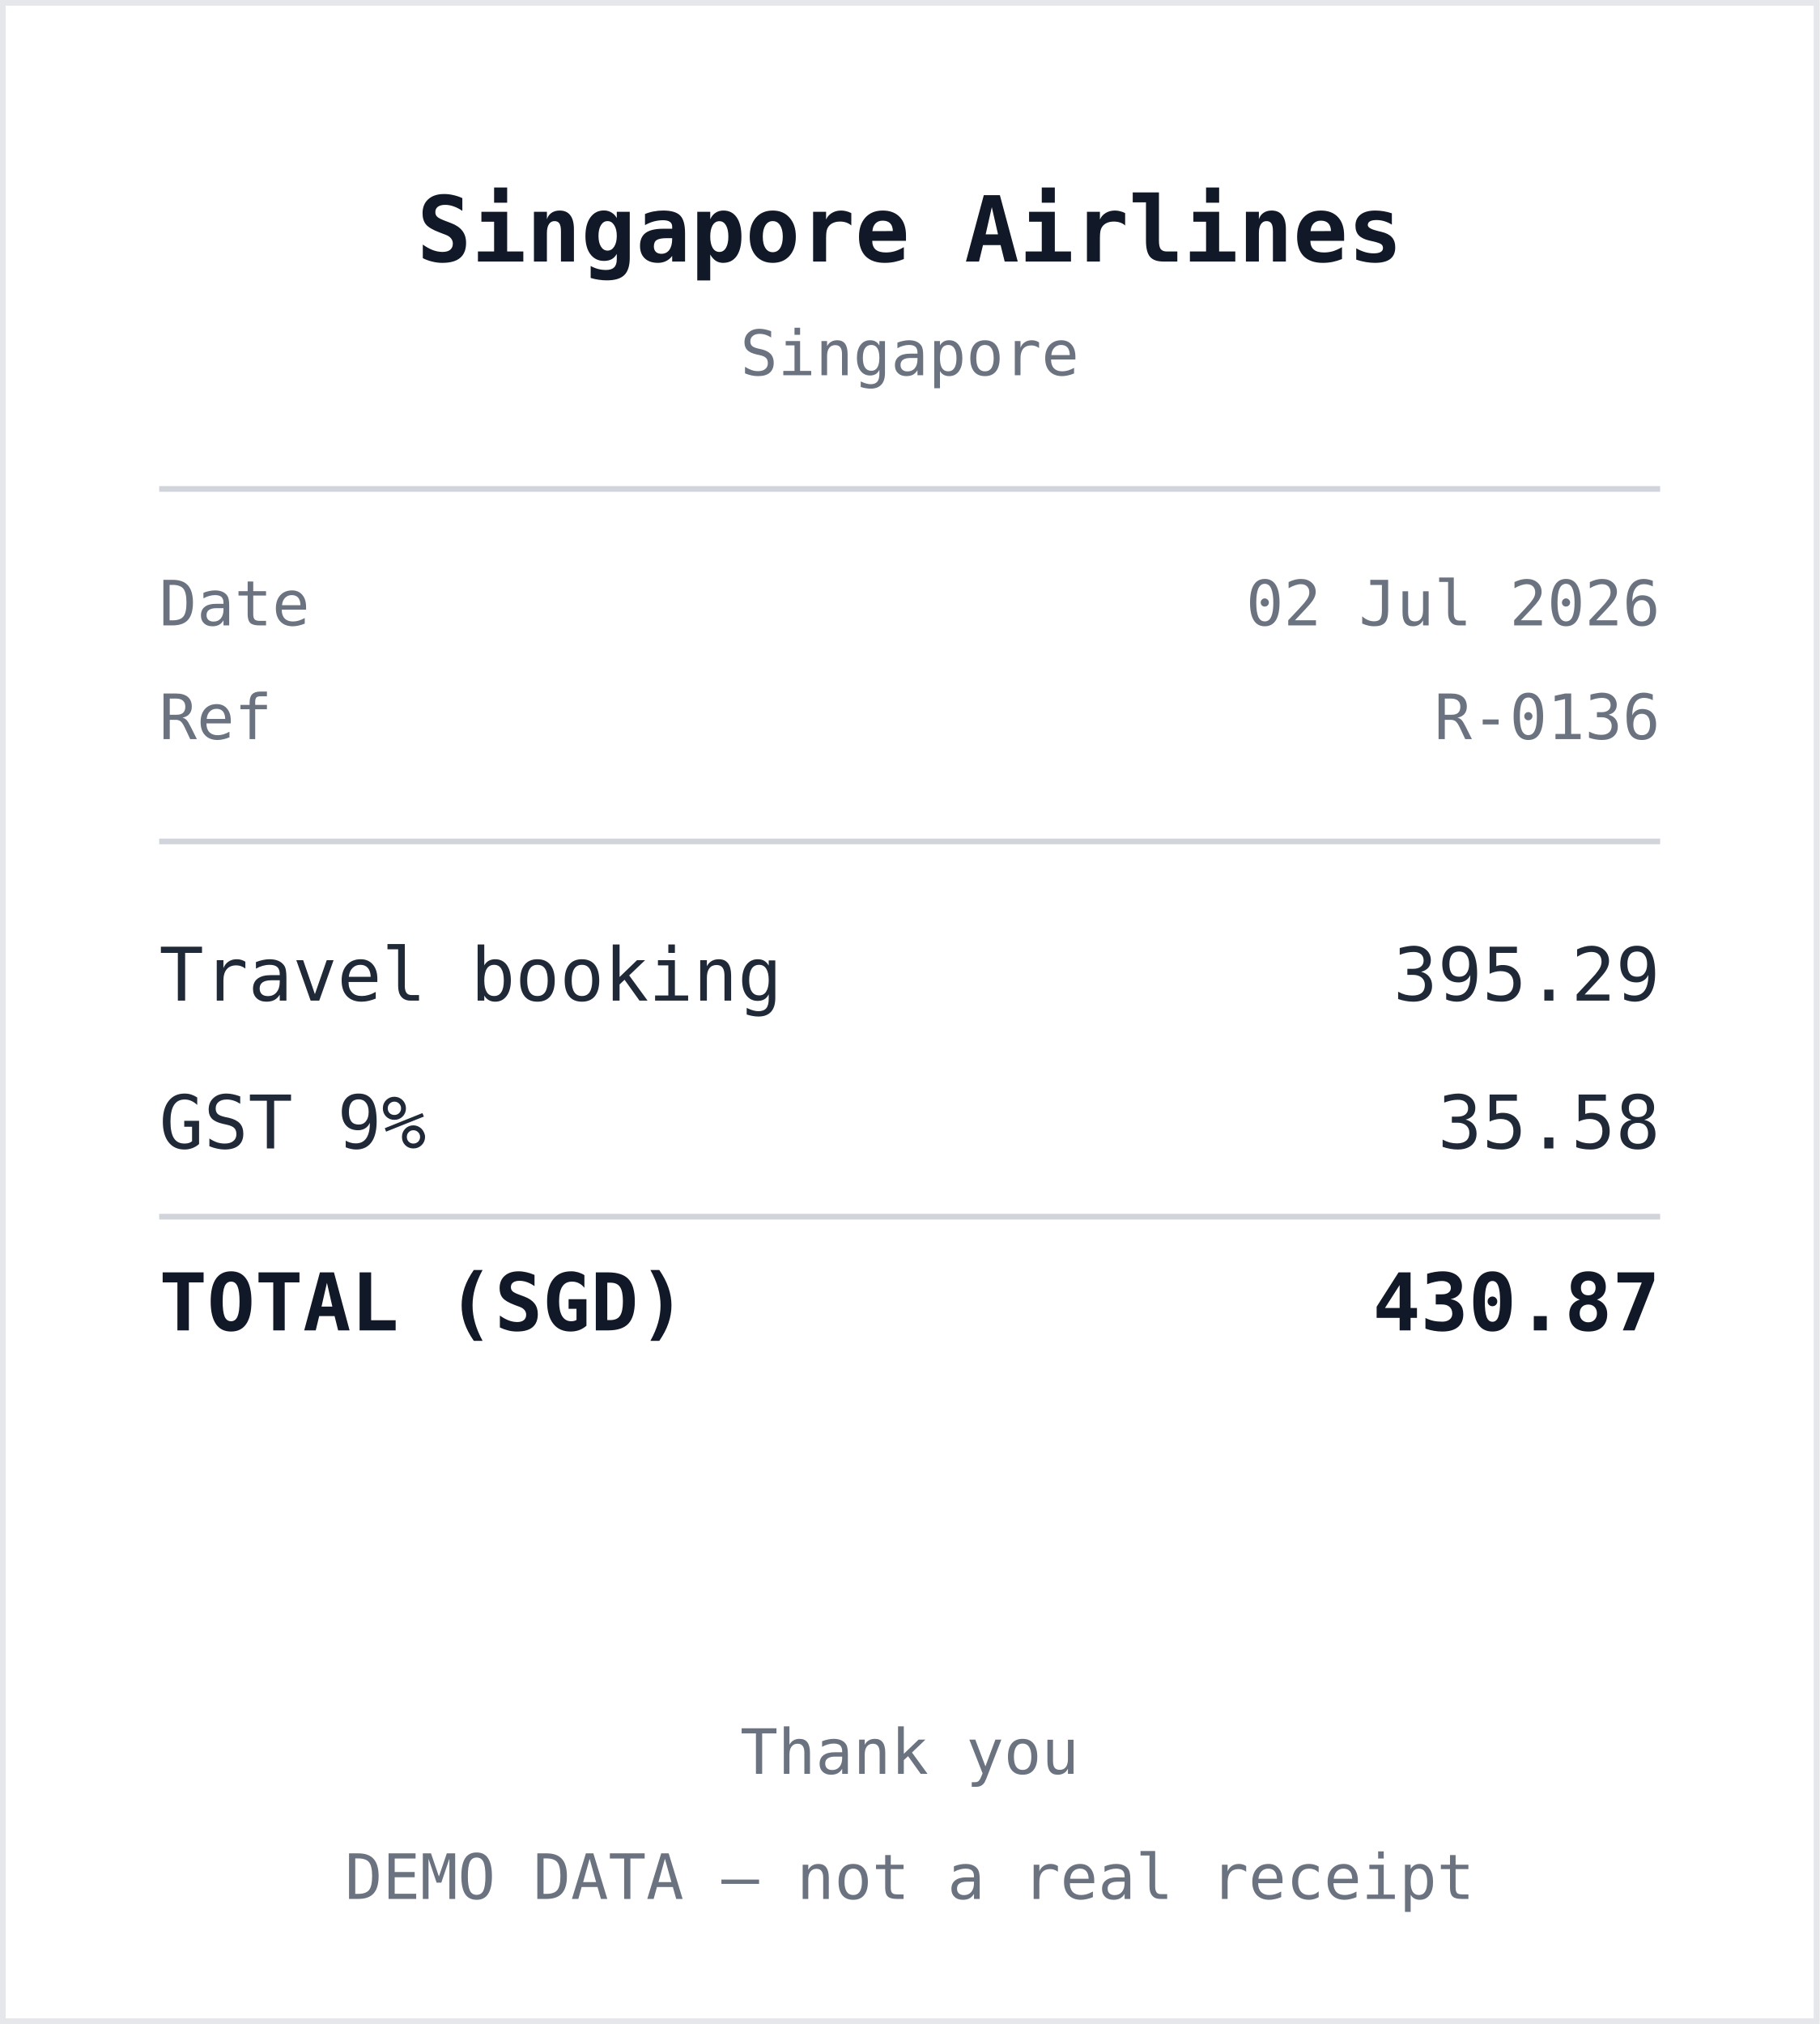
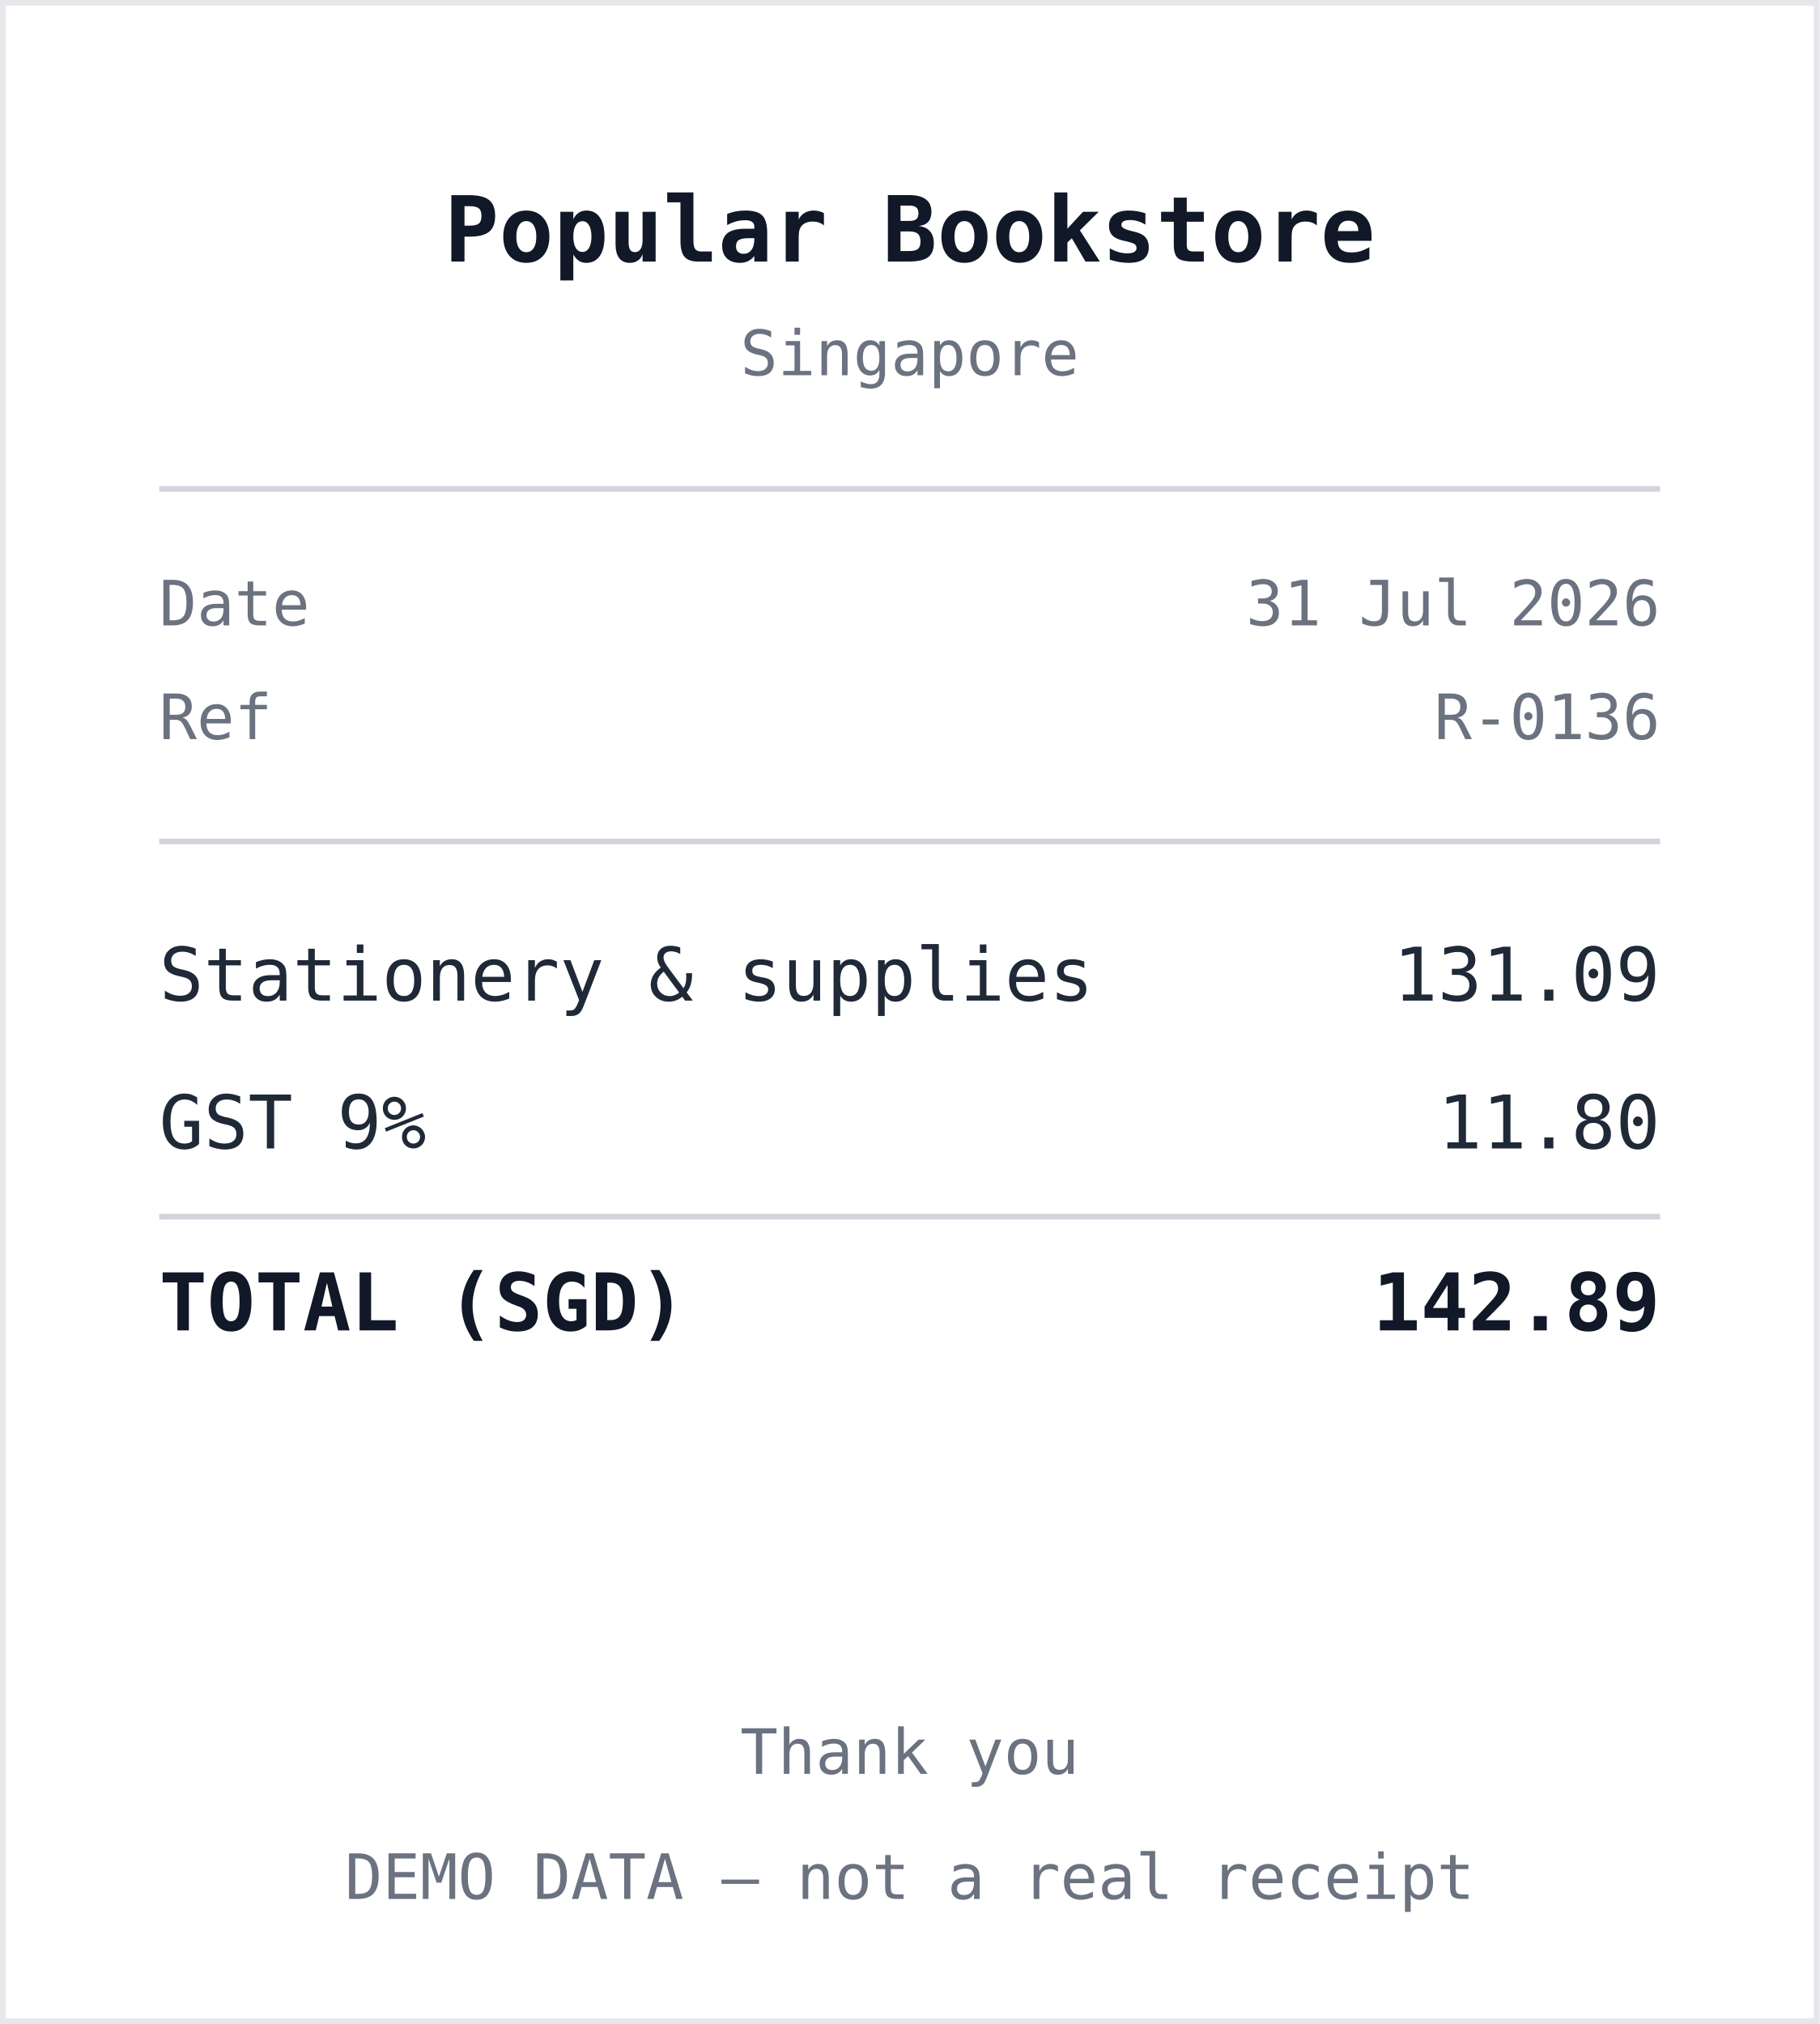
- <svg xmlns="http://www.w3.org/2000/svg" width="320" height="356" viewBox="0 0 320 356" role="img" aria-label="Receipt from Singapore Airlines">
+ <svg xmlns="http://www.w3.org/2000/svg" width="320" height="356" viewBox="0 0 320 356" role="img" aria-label="Receipt from Popular Bookstore">
  <style>
    .r { font: 13px ui-monospace, "SF Mono", Menlo, monospace; fill: #1f2937; }
    .b { font: 700 14px ui-monospace, "SF Mono", Menlo, monospace; fill: #111827; }
    .h { font: 700 16px ui-monospace, "SF Mono", Menlo, monospace; fill: #111827; }
    .m { font: 11px ui-monospace, "SF Mono", Menlo, monospace; fill: #6b7280; }
    .rule { stroke: #d1d5db; stroke-width: 1; }
  </style>
  <rect x="0" y="0" width="320" height="356" fill="#ffffff" />
  <rect x="0.5" y="0.5" width="319" height="355" fill="none" stroke="#e5e7eb" />
-   <text x="160" y="46" text-anchor="middle" class="h">Singapore Airlines</text>
+   <text x="160" y="46" text-anchor="middle" class="h">Popular Bookstore</text>
  <text x="160" y="66" text-anchor="middle" class="m">Singapore</text>
  <line x1="28" y1="86" x2="292" y2="86" class="rule" />
  <text x="28" y="110" class="m">Date</text>
-   <text x="292" y="110" text-anchor="end" class="m">02 Jul 2026</text>
+   <text x="292" y="110" text-anchor="end" class="m">31 Jul 2026</text>
  <text x="28" y="130" class="m">Ref</text>
  <text x="292" y="130" text-anchor="end" class="m">R-0136</text>
  <line x1="28" y1="148" x2="292" y2="148" class="rule" />
-   <text x="28" y="176" class="r">Travel booking</text>
-   <text x="292" y="176" text-anchor="end" class="r">395.29</text>
+   <text x="28" y="176" class="r">Stationery &amp; supplies</text>
+   <text x="292" y="176" text-anchor="end" class="r">131.09</text>
  <text x="28" y="202" class="r">GST 9%</text>
-   <text x="292" y="202" text-anchor="end" class="r">35.58</text>
+   <text x="292" y="202" text-anchor="end" class="r">11.80</text>
  <line x1="28" y1="214" x2="292" y2="214" class="rule" />
  <text x="28" y="234" class="b">TOTAL (SGD)</text>
-   <text x="292" y="234" text-anchor="end" class="b">430.87</text>
+   <text x="292" y="234" text-anchor="end" class="b">142.89</text>
  <text x="160" y="312" text-anchor="middle" class="m">Thank you</text>
  <text x="160" y="334" text-anchor="middle" class="m">DEMO DATA — not a real receipt</text>
</svg>
